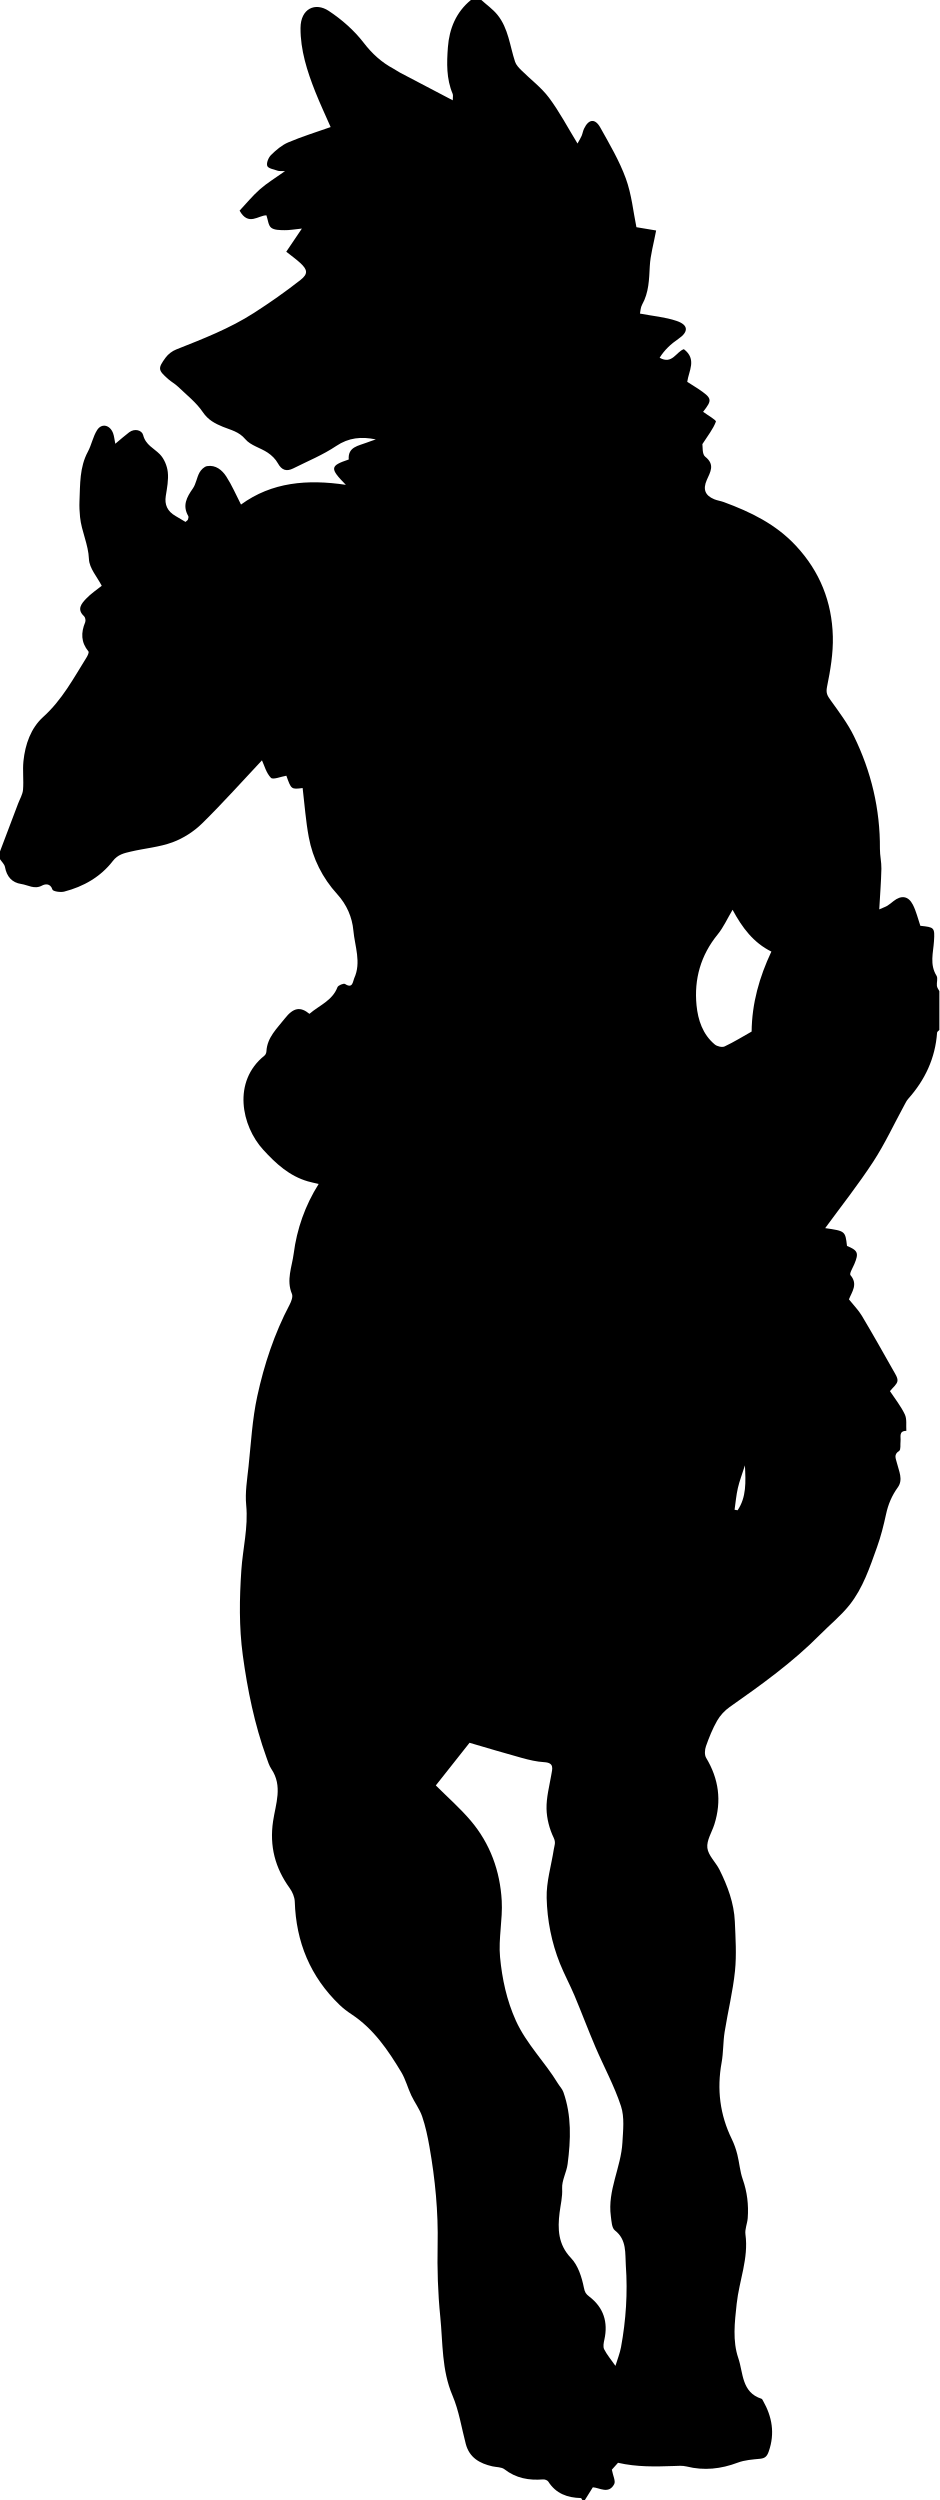
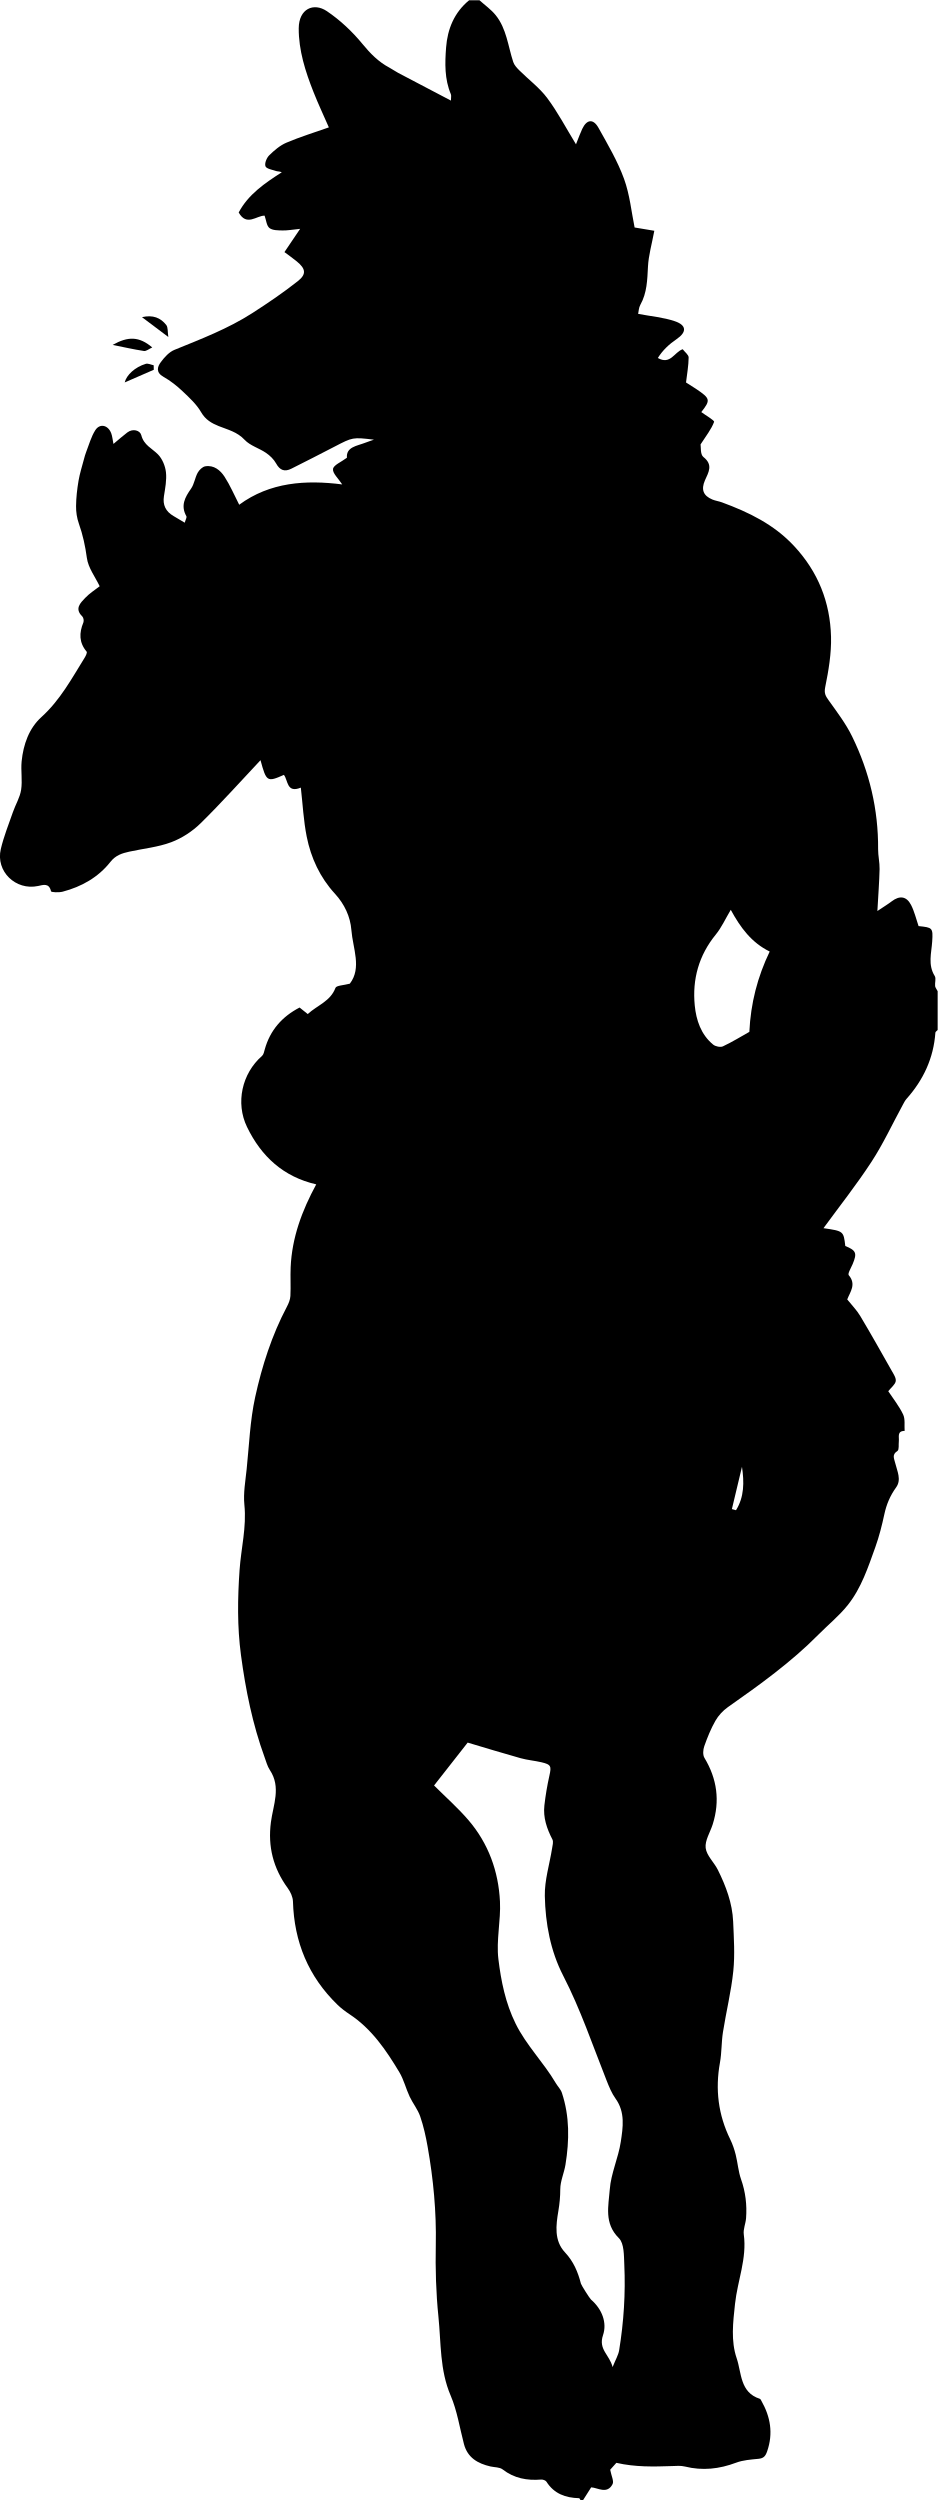
- <svg xmlns="http://www.w3.org/2000/svg" version="1.1" id="Layer_1" x="0px" y="0px" viewBox="0 0 363 966" style="enable-background:new 0 0 363 966;" xml:space="preserve">
+ <svg xmlns="http://www.w3.org/2000/svg" version="1.1" id="Layer_1" x="0px" y="0px" viewBox="0 0 362.31 966" style="enable-background:new 0 0 362.31 966;" xml:space="preserve">
  <g>
-     <path d="M226,966c-0.33,0-0.67,0-1,0c-0.18-0.26-0.35-0.74-0.54-0.75c-5.21-0.13-9.65-1.7-12.6-6.37   c-0.33-0.52-1.37-0.89-2.05-0.83c-5.43,0.42-10.41-0.44-14.88-3.92c-1.16-0.9-3.1-0.78-4.69-1.14c-4.9-1.12-8.86-3.35-10.26-8.64   c-1.65-6.28-2.63-12.84-5.15-18.75c-4.19-9.85-3.69-20.24-4.71-30.42c-0.93-9.2-1.21-18.52-1.02-27.78   c0.27-12.76-0.95-25.34-3.15-37.86c-0.7-3.97-1.53-7.95-2.83-11.75c-0.98-2.86-2.91-5.39-4.21-8.15c-1.38-2.93-2.19-6.18-3.84-8.93   c-5.13-8.53-10.69-16.75-19.24-22.39c-1.63-1.08-3.22-2.28-4.63-3.64c-11.3-10.88-16.81-24.26-17.3-39.88   c-0.06-1.77-0.9-3.75-1.96-5.22c-5.64-7.8-7.86-16.23-6.42-25.89c0.99-6.65,3.8-13.55-0.66-20.15c-0.89-1.32-1.36-2.96-1.91-4.49   c-4.6-12.79-7.3-25.97-9.13-39.44c-1.49-10.99-1.3-21.97-0.57-32.86c0.56-8.38,2.72-16.59,1.88-25.18   c-0.47-4.85,0.37-9.87,0.89-14.78c0.97-9.12,1.45-18.37,3.39-27.29c2.66-12.25,6.6-24.19,12.5-35.38c0.65-1.24,1.35-3.08,0.89-4.16   c-2.25-5.34,0.03-10.5,0.68-15.54c1.22-9.51,4.4-18.6,9.65-26.94c-1.61-0.38-2.89-0.63-4.14-0.99   c-7.17-2.07-12.38-6.86-17.28-12.22c-8.4-9.2-12-26.4,0.5-36.4c0.43-0.34,0.71-1.08,0.74-1.66c0.28-5.36,4.1-8.81,7.05-12.6   c3.44-4.41,6.12-4.68,9.57-1.86c3.74-3.27,8.85-5.06,10.83-10.3c0.27-0.72,2.39-1.58,2.92-1.24c3.02,1.97,3-1,3.55-2.22   c2.8-6.13,0.22-12.37-0.33-18.46c-0.46-5.07-2.53-9.96-6.27-14.06c-5.67-6.23-9.41-13.7-10.96-22c-1.17-6.25-1.61-12.64-2.37-18.97   c-4.4,0.55-4.4,0.55-6.29-4.76c-2.12,0.34-5.14,1.65-5.97,0.8c-1.83-1.87-2.56-4.83-3.46-6.75c-7.52,8-15.06,16.46-23.13,24.39   c-3.16,3.11-7.24,5.73-11.39,7.27c-5.13,1.9-10.8,2.34-16.18,3.61c-2.56,0.6-4.98,1.1-6.94,3.65c-4.73,6.13-11.31,9.88-18.78,11.81   c-1.43,0.37-4.33-0.09-4.54-0.79c-0.81-2.6-2.98-2.11-3.98-1.56c-2.96,1.61-5.43-0.2-8.04-0.59c-3.63-0.53-5.64-2.87-6.31-6.54   c-0.2-1.1-1.26-2.04-1.93-3.05c0-1,0-2,0-3c2.33-6.16,4.67-12.31,6.99-18.47c0.68-1.79,1.76-3.54,1.91-5.37   c0.3-3.66-0.21-7.4,0.16-11.05c0.67-6.48,2.85-12.76,7.65-17.09c7.27-6.56,11.72-14.93,16.74-22.99c0.43-0.69,1.01-1.95,0.73-2.3   c-2.92-3.54-2.94-7.25-1.26-11.29c0.26-0.63,0.04-1.88-0.44-2.32c-2.92-2.69-0.97-4.9,0.79-6.77c1.84-1.95,4.14-3.46,6.04-4.99   c-1.72-3.37-4.8-6.78-4.94-10.29c-0.23-5.76-2.89-10.76-3.44-16.28c-0.2-2.03-0.31-4.08-0.22-6.12c0.28-6.49-0.01-13.07,3.24-19.11   c1.43-2.66,1.97-5.84,3.57-8.36c1.76-2.77,4.97-2.02,6.17,1.19c0.42,1.13,0.51,2.38,0.86,4.09c2.11-1.75,3.68-3.17,5.36-4.43   c2.18-1.64,4.93-0.79,5.4,1.07c0.98,3.85,4.14,5.07,6.44,7.41c1.67,1.7,2.81,4.45,3.08,6.86c0.34,3.02-0.29,6.2-0.77,9.26   c-0.53,3.34,0.6,5.93,3.75,7.73c1.34,0.76,2.65,1.57,3.87,2.3c0.47-0.44,0.83-0.63,0.93-0.9c0.15-0.44,0.33-1.05,0.13-1.38   c-2.34-4.06-0.59-7.27,1.77-10.63c1.24-1.77,1.5-4.2,2.56-6.14c0.59-1.08,1.83-2.32,2.94-2.51c3.33-0.55,5.81,1.52,7.43,4.02   c2.16,3.33,3.73,7.04,5.68,10.83c11.92-8.7,25.67-9.83,40.52-7.62c-6.31-6.41-6.16-7.35,1.11-9.79c-0.37-4.92,3.75-5.26,7-6.54   c1.14-0.45,2.31-0.81,3.47-1.22c-5.6-1.16-10.49-0.69-15.29,2.53c-5.16,3.47-11.04,5.87-16.64,8.68c-2.58,1.29-4.44,0.7-5.92-1.99   c-0.89-1.61-2.37-3.07-3.92-4.1c-2.81-1.88-6.61-2.77-8.65-5.2c-2.49-2.97-5.61-3.54-8.71-4.81c-2.97-1.22-5.66-2.6-7.71-5.64   c-2.51-3.72-6.24-6.62-9.53-9.79c-1.17-1.13-2.65-1.92-3.87-3c-3.92-3.47-4.07-4.08-0.98-8.3c0.98-1.34,2.55-2.53,4.1-3.14   c10.31-4.09,20.68-8.1,30.05-14.13c6.17-3.97,12.2-8.2,17.97-12.73c3-2.35,2.72-3.96-0.09-6.55c-1.65-1.52-3.5-2.82-5.42-4.35   c2.06-3.06,3.87-5.73,6.04-8.95c-2.99,0.3-4.88,0.67-6.77,0.62c-1.75-0.04-3.89,0-5.1-0.96c-1.12-0.88-1.23-3.03-1.83-4.77   c-3.07-0.07-6.96,4.31-10.37-1.82c2.5-2.66,4.98-5.72,7.89-8.28c2.79-2.45,6.03-4.39,9.66-6.98c-1.54-0.08-2.25,0.04-2.85-0.17   c-1.44-0.5-3.65-0.86-4.01-1.84c-0.41-1.11,0.46-3.24,1.46-4.23c1.95-1.92,4.18-3.83,6.66-4.88c5.32-2.26,10.87-3.97,16.37-5.91   c-1.93-4.41-4.08-8.98-5.94-13.66c-3.14-7.92-5.76-16.11-5.7-24.64c0.05-7.5,5.7-10.03,10.89-6.6c5.03,3.32,9.82,7.52,13.48,12.28   c3.29,4.28,6.93,7.6,11.55,10.07c0.86,0.46,1.65,1.06,2.51,1.51c6.68,3.52,13.37,7.02,20.39,10.7c0-1.18,0.21-1.93-0.03-2.49   c-2.47-5.83-2.3-11.99-1.84-18.04c0.54-7.11,3.13-13.53,8.9-18.24c1.33,0,2.67,0,4,0c2.1,1.9,4.49,3.57,6.25,5.75   c4.24,5.25,4.77,11.98,6.8,18.12c0.4,1.21,1.43,2.3,2.37,3.24c3.58,3.57,7.76,6.67,10.75,10.67c4.05,5.42,7.22,11.5,11.01,17.69   c0.83-1.53,1.29-2.22,1.6-2.98c0.37-0.9,0.51-1.9,0.93-2.77c1.78-3.74,4.27-4.04,6.29-0.4c3.57,6.41,7.36,12.82,9.85,19.66   c2.25,6.17,2.88,12.94,4.09,18.82c2.47,0.41,5.31,0.89,7.62,1.27c-0.98,5.25-2.23,9.5-2.45,13.81c-0.27,5.13-0.35,10.15-2.95,14.8   c-0.64,1.14-0.65,2.64-0.85,3.5c4.98,0.95,9.77,1.34,14.18,2.84c4.59,1.56,4.66,4.21,0.68,6.92c-2.94,2-5.43,4.35-7.26,7.31   c4.87,2.73,6.35-2.29,9.36-3.32c5.12,3.89,1.89,8.38,1.31,12.62c1.37,0.87,2.75,1.71,4.1,2.61c5.57,3.75,5.67,4.32,2.03,8.97   c1.74,1.3,5.16,3.22,4.94,3.8c-1.06,2.85-3.07,5.34-5.22,8.69c0.17,0.92-0.15,3.88,1.08,4.85c3.9,3.08,1.97,5.94,0.61,9.04   c-1.55,3.56-0.66,5.93,2.86,7.4c1.19,0.5,2.52,0.66,3.74,1.11c10.36,3.82,20.05,8.5,27.83,16.85c9.31,9.99,13.94,21.73,14.29,35.05   c0.17,6.49-0.95,13.1-2.25,19.49c-0.49,2.42,0.16,3.45,1.36,5.13c3.22,4.5,6.62,8.98,9.03,13.91c6.7,13.69,10.16,28.23,10.05,43.55   c-0.02,2.57,0.63,5.14,0.57,7.71c-0.11,5.01-0.51,10.01-0.83,15.69c1.73-0.77,2.49-1.01,3.15-1.42c0.83-0.52,1.58-1.16,2.35-1.77   c3-2.38,5.72-2.05,7.48,1.36c1.31,2.55,1.96,5.43,2.9,8.17c5.36,0.57,5.62,0.59,5.27,5.95c-0.29,4.53-1.73,8.98,0.98,13.34   c0.6,0.96-0.01,2.62,0.15,3.94c0.08,0.7,0.62,1.35,0.95,2.02c0,5,0,10,0,15c-0.31,0.34-0.86,0.66-0.88,1.02   c-0.69,9.86-4.64,18.27-11.16,25.59c-0.64,0.72-1.06,1.63-1.53,2.49c-3.97,7.29-7.47,14.88-11.99,21.81   c-5.78,8.87-12.38,17.2-18.56,25.66c7.76,1.12,7.76,1.12,8.43,6.88c4.22,1.73,4.62,2.76,2.84,7c-0.61,1.45-2,3.71-1.5,4.29   c3.02,3.54,0.51,6.47-0.59,9.36c1.79,2.24,3.68,4.14,5.01,6.37c4.18,7,8.18,14.12,12.19,21.22c0.71,1.26,1.75,2.78,1.54,4   c-0.23,1.32-1.74,2.42-2.89,3.87c1.92,2.92,4.22,5.77,5.74,8.98c0.86,1.81,0.44,4.22,0.59,6.36c-3.03,0.03-2.06,2.32-2.24,3.96   c-0.15,1.3,0.17,3.33-0.53,3.78c-2.23,1.44-1.3,2.88-0.87,4.68c0.74,3.1,2.51,6.42,0.34,9.42c-2.3,3.18-3.72,6.56-4.54,10.37   c-0.93,4.29-2,8.58-3.48,12.7c-2.8,7.8-5.42,15.81-10.64,22.37c-3.34,4.2-7.61,7.65-11.41,11.49   c-10.56,10.68-22.7,19.37-34.93,27.97c-1.91,1.34-3.65,3.24-4.81,5.26c-1.77,3.1-3.12,6.47-4.31,9.84   c-0.48,1.35-0.62,3.36,0.05,4.49c4.91,8.15,6.06,16.67,3.19,25.73c-0.97,3.05-3.05,6.21-2.71,9.09c0.35,2.95,3.24,5.53,4.69,8.43   c3.14,6.31,5.62,12.9,5.93,20.02c0.27,6.36,0.7,12.8,0.06,19.1c-0.81,7.92-2.76,15.72-4.01,23.61c-0.61,3.89-0.46,7.91-1.16,11.78   c-1.87,10.34-0.67,20.18,3.96,29.63c0.92,1.88,1.61,3.91,2.12,5.94c0.79,3.14,1,6.47,2.07,9.5c1.74,4.93,2.32,9.92,1.94,15.05   c-0.16,2.11-1.16,4.28-0.88,6.29c1.27,9.26-2.43,17.86-3.39,26.82c-0.77,7.15-1.65,14.32,0.64,21.01   c1.92,5.6,1.21,13.21,8.95,15.67c0.26,0.08,0.44,0.49,0.6,0.78c3.51,6.19,4.63,12.59,2.22,19.53c-0.66,1.89-1.39,2.68-3.35,2.88   c-2.92,0.28-5.96,0.48-8.66,1.5c-6.5,2.45-12.98,3.16-19.75,1.48c-1.6-0.4-3.37-0.24-5.06-0.18c-7.06,0.24-14.12,0.42-21.44-1.25   c-0.84,0.94-1.92,2.14-2.38,2.66c0.45,2.41,1.51,4.41,0.92,5.56c-2.1,4.08-5.75,1.38-8.27,1.25   C227.93,962.96,226.96,964.48,226,966z M168.4,689.89c4.58,4.58,9.39,8.79,13.48,13.61c7.52,8.86,11.36,19.48,11.99,30.97   c0.4,7.22-1.31,14.59-0.65,21.76c0.78,8.37,2.57,16.73,6.11,24.55c4.08,9.01,11.2,15.96,16.26,24.29c0.68,1.11,1.67,2.1,2.09,3.29   c3.23,9.1,2.86,18.47,1.65,27.82c-0.41,3.2-2.29,6.35-2.12,9.45c0.18,3.3-0.61,6.24-0.99,9.36c-0.75,6.22-0.64,12.24,4.42,17.52   c2.73,2.85,4.17,7.4,4.97,11.43c0.37,1.84,0.76,2.44,2.09,3.46c5.51,4.21,7.33,9.85,5.83,16.62c-0.27,1.22-0.58,2.76-0.08,3.75   c1.07,2.12,2.66,3.97,4.36,6.4c0.8-2.63,1.72-4.89,2.15-7.23c1.92-10.43,2.61-21.01,1.86-31.55c-0.33-4.6,0.48-9.93-4.24-13.58   c-1.21-0.94-1.29-3.58-1.55-5.48c-1.35-9.92,3.94-18.82,4.47-28.43c0.26-4.7,0.86-9.78-0.55-14.08c-2.57-7.84-6.61-15.2-9.87-22.83   c-2.81-6.58-5.32-13.29-8.09-19.89c-1.76-4.18-3.94-8.19-5.63-12.4c-3.24-8.1-4.92-16.7-5.13-25.3   c-0.16-6.25,1.79-12.55,2.76-18.83c0.22-1.45,0.87-2.56-0.04-4.45c-1.65-3.41-2.69-7.42-2.77-11.2c-0.09-4.32,1.07-8.69,1.82-13.01   c0.43-2.48,1.28-4.78-2.73-5.01c-2.89-0.16-5.79-0.86-8.6-1.63c-6.72-1.84-13.38-3.86-20.24-5.86   C177.2,678.74,172.75,684.38,168.4,689.89z M298.06,367.69c-6.92-3.42-11.27-9.22-14.99-16.15c-2.08,3.49-3.54,6.8-5.74,9.5   c-6.58,8.05-9.18,17.32-8.19,27.41c0.55,5.65,2.38,11.26,7.07,15.15c0.89,0.74,2.82,1.19,3.78,0.74c3.67-1.73,7.13-3.88,10.44-5.74   C290.54,387.67,293.42,377.55,298.06,367.69z M287.84,566.21c-1.12,3.55-2.13,6.12-2.73,8.78c-0.63,2.75-0.87,5.58-1.27,8.38   c0.39,0.07,0.78,0.13,1.17,0.2C288.44,578.5,288.16,572.71,287.84,566.21z" />
+     <path d="M362.31,383c0,5,0,10,0,15c-0.31,0.34-0.86,0.66-0.88,1.02c-0.69,9.86-4.64,18.27-11.16,25.59   c-0.64,0.72-1.06,1.63-1.53,2.49c-3.97,7.29-7.47,14.88-11.99,21.81c-5.78,8.87-12.38,17.2-18.56,25.66   c7.76,1.12,7.76,1.12,8.43,6.88c4.22,1.73,4.62,2.76,2.84,7c-0.61,1.45-2,3.71-1.5,4.29c3.02,3.54,0.51,6.47-0.59,9.36   c1.79,2.24,3.68,4.14,5.01,6.37c4.18,7,8.18,14.12,12.19,21.22c0.71,1.26,1.75,2.78,1.54,4c-0.23,1.32-1.74,2.42-2.89,3.87   c1.92,2.92,4.22,5.77,5.74,8.98c0.86,1.81,0.44,4.22,0.59,6.36c-3.03,0.03-2.06,2.32-2.24,3.96c-0.15,1.3,0.17,3.33-0.53,3.78   c-2.23,1.44-1.3,2.88-0.87,4.68c0.74,3.1,2.51,6.42,0.34,9.42c-2.3,3.18-3.72,6.56-4.54,10.37c-0.93,4.29-2,8.58-3.48,12.7   c-2.8,7.8-5.41,15.81-10.64,22.37c-3.34,4.2-7.61,7.65-11.41,11.49c-10.56,10.68-22.7,19.37-34.93,27.97   c-1.91,1.34-3.65,3.24-4.81,5.26c-1.77,3.1-3.12,6.47-4.31,9.84c-0.48,1.35-0.62,3.36,0.06,4.49c4.91,8.15,6.06,16.67,3.19,25.73   c-0.97,3.05-3.05,6.21-2.71,9.09c0.35,2.95,3.24,5.53,4.69,8.43c3.14,6.31,5.62,12.9,5.93,20.02c0.27,6.36,0.7,12.8,0.06,19.1   c-0.81,7.92-2.76,15.72-4,23.61c-0.61,3.89-0.46,7.91-1.16,11.78c-1.87,10.34-0.67,20.18,3.96,29.63c0.92,1.88,1.61,3.91,2.12,5.94   c0.79,3.14,1,6.47,2.07,9.5c1.74,4.93,2.32,9.92,1.94,15.05c-0.16,2.11-1.16,4.28-0.88,6.29c1.27,9.26-2.43,17.86-3.39,26.82   c-0.77,7.15-1.65,14.32,0.64,21.01c1.92,5.6,1.22,13.21,8.95,15.67c0.26,0.08,0.44,0.49,0.6,0.78c3.51,6.19,4.63,12.59,2.22,19.53   c-0.66,1.89-1.39,2.68-3.35,2.88c-2.92,0.28-5.96,0.48-8.66,1.5c-6.5,2.45-12.98,3.16-19.75,1.48c-1.6-0.4-3.37-0.24-5.06-0.18   c-7.06,0.24-14.12,0.42-21.44-1.25c-0.84,0.94-1.92,2.14-2.38,2.66c0.45,2.42,1.51,4.42,0.92,5.56c-2.1,4.07-5.75,1.38-8.27,1.25   c-1.2,1.89-2.16,3.41-3.13,4.93c-0.33,0-0.67,0-1,0c-0.18-0.26-0.35-0.74-0.54-0.74c-5.22-0.13-9.66-1.7-12.61-6.37   c-0.33-0.52-1.38-0.88-2.05-0.83c-5.44,0.44-10.42-0.46-14.89-3.92c-1.16-0.9-3.11-0.78-4.69-1.14c-4.9-1.13-8.86-3.37-10.25-8.66   c-1.65-6.28-2.62-12.86-5.15-18.76c-4.22-9.85-3.67-20.25-4.71-30.44c-0.94-9.21-1.21-18.53-1.02-27.79   c0.26-12.77-0.94-25.36-3.15-37.88c-0.7-3.96-1.57-7.94-2.88-11.73c-0.93-2.71-2.86-5.06-4.09-7.69c-1.44-3.08-2.24-6.51-3.97-9.39   c-5.12-8.54-10.69-16.76-19.24-22.4c-1.63-1.08-3.23-2.28-4.63-3.64c-11.26-10.91-16.78-24.3-17.23-39.92   c-0.05-1.76-0.96-3.73-2.03-5.19c-5.58-7.66-7.73-16.01-6.49-25.46c0.87-6.67,4.02-13.49-0.41-20.15   c-0.97-1.46-1.42-3.28-2.04-4.96c-4.65-12.78-7.32-25.97-9.12-39.46c-1.47-11-1.3-21.98-0.54-32.87c0.58-8.38,2.75-16.6,1.86-25.19   c-0.46-4.52,0.41-9.2,0.88-13.79c0.96-9.3,1.3-18.75,3.29-27.83c2.64-12.07,6.44-23.91,12.27-34.95c0.67-1.27,1.27-2.73,1.34-4.13   c0.19-3.68-0.06-7.38,0.1-11.06c0.49-11.48,4.38-21.93,9.88-32.06c-12.65-2.91-21.23-10.76-26.75-22.2   c-4.48-9.28-1.98-20.64,5.82-27.45c0.6-0.53,0.79-1.6,1.03-2.46c2.07-7.48,6.74-12.73,13.47-16.22c1.2,0.95,2.18,1.74,3.15,2.52   c3.7-3.41,8.78-4.92,10.71-10.11c0.36-0.96,3.2-0.99,5.56-1.63c4.68-6.12,1.15-13.61,0.59-20.75c-0.4-5.12-2.63-9.96-6.36-14.02   c-5.74-6.24-9.26-13.81-10.9-22.05c-1.23-6.18-1.54-12.54-2.27-18.93c-5.54,2.27-4.89-2.85-6.54-4.93   c-6.48,2.88-6.78,2.67-9.04-5.67c-7.57,8.04-15.1,16.48-23.16,24.39c-3.17,3.11-7.22,5.76-11.36,7.31   c-5.13,1.92-10.77,2.45-16.18,3.64c-2.79,0.61-5.28,1.39-7.3,3.96c-4.7,5.96-11.13,9.58-18.43,11.5c-1.46,0.39-4.42,0.26-4.51-0.14   c-0.77-3.34-3.02-2.47-5.02-2.05c-8.65,1.84-16.43-5.66-14.39-14.27c1.15-4.87,3.04-9.57,4.69-14.31c1-2.88,2.7-5.61,3.16-8.56   c0.56-3.6-0.16-7.39,0.2-11.04c0.65-6.49,2.85-12.76,7.64-17.09c7.26-6.57,11.73-14.92,16.74-22.99c0.43-0.69,1.02-1.96,0.74-2.29   c-2.98-3.53-2.93-7.25-1.26-11.29c0.26-0.63,0.05-1.87-0.43-2.33c-3.06-2.97-0.75-5.17,1.11-7.13c1.73-1.83,3.94-3.2,5.62-4.52   c-1.73-3.61-4.44-7.12-4.95-10.92c-0.62-4.61-1.56-8.96-3.1-13.3c-0.75-2.12-1.11-4.49-1.08-6.74c0.03-3.27,0.41-6.55,0.95-9.78   c0.48-2.84,1.37-5.6,2.11-8.4c0.24-0.93,0.5-1.86,0.85-2.75c1.11-2.83,1.91-5.87,3.51-8.39c1.76-2.77,4.97-2.03,6.17,1.18   c0.42,1.13,0.51,2.38,0.86,4.1c2.11-1.75,3.68-3.17,5.36-4.43c2.17-1.64,4.93-0.8,5.4,1.07c0.98,3.85,4.14,5.07,6.44,7.41   c1.67,1.7,2.81,4.46,3.08,6.86c0.34,3.02-0.29,6.2-0.77,9.26c-0.53,3.34,0.6,5.93,3.76,7.73c1.34,0.76,2.65,1.57,4.27,2.54   c0.3-1.11,0.89-2.05,0.63-2.51c-2.29-4.1-0.55-7.29,1.81-10.64c1.24-1.77,1.5-4.2,2.56-6.14c0.59-1.08,1.84-2.32,2.95-2.5   c3.33-0.55,5.81,1.53,7.43,4.02c2.16,3.33,3.73,7.04,5.67,10.83c11.88-8.75,25.73-9.64,39.8-7.85c-1.5-2.32-3.79-4.33-3.55-5.97   c0.21-1.52,3.14-2.66,5.37-4.34c-0.33-4.18,3.79-4.52,7.04-5.78c1.12-0.44,2.27-0.8,3.41-1.2c-8.24-0.98-8.22-0.95-15.17,2.66   c-5.55,2.89-11.14,5.73-16.73,8.54c-2.6,1.31-4.44,0.67-5.91-2.01c-0.89-1.61-2.38-3.05-3.92-4.1c-2.66-1.82-6.12-2.76-8.23-5.02   c-2.88-3.09-6.49-3.91-10.05-5.33c-2.66-1.07-5.1-2.44-6.76-5.33c-1.76-3.06-4.54-5.62-7.16-8.1c-2.24-2.12-4.73-4.09-7.41-5.6   c-2.97-1.68-2.42-3.8-1-5.7c1.39-1.87,3.19-3.88,5.26-4.72c10.27-4.19,20.66-8.15,30.03-14.17c6.04-3.88,11.99-7.93,17.62-12.37   c3.44-2.71,3.05-4.81-0.38-7.62c-1.48-1.21-3.05-2.32-4.78-3.61c2.08-3.08,3.88-5.76,6.06-8.98c-2.96,0.29-4.85,0.66-6.74,0.62   c-1.75-0.04-3.89,0.01-5.11-0.94c-1.12-0.87-1.25-3.02-1.88-4.78c-3.03-0.09-6.92,4.3-10.01-1.23   c3.71-6.99,10.11-11.33,16.66-15.54c-0.97-0.39-1.68-0.28-2.28-0.49c-1.44-0.5-3.66-0.84-4.03-1.82c-0.42-1.1,0.44-3.25,1.44-4.23   c1.95-1.92,4.18-3.84,6.66-4.89c5.32-2.26,10.88-3.96,16.39-5.91c-1.92-4.4-4.08-8.97-5.93-13.66c-3.14-7.92-5.76-16.11-5.71-24.64   c0.05-7.53,5.75-10.06,10.87-6.61c5.13,3.46,9.83,7.89,13.76,12.68c3.06,3.73,6.21,6.93,10.42,9.16c1.15,0.61,2.21,1.4,3.37,2.01   c6.68,3.53,13.37,7.02,20.39,10.71c0-1.18,0.2-1.93-0.03-2.48c-2.47-5.83-2.3-11.99-1.84-18.04c0.54-7.12,3.14-13.53,8.9-18.25   c1.33,0,2.67,0,4,0c2.1,1.9,4.49,3.57,6.25,5.75c4.24,5.25,4.77,11.98,6.8,18.12c0.4,1.21,1.43,2.3,2.37,3.24   c3.58,3.57,7.76,6.67,10.75,10.67c4.05,5.42,7.22,11.5,11.12,17.88c1.06-2.64,1.65-4.33,2.41-5.94c1.77-3.74,4.27-4.04,6.3-0.4   c3.57,6.41,7.36,12.82,9.85,19.66c2.25,6.17,2.88,12.94,4.09,18.82c2.47,0.41,5.31,0.89,7.62,1.27c-0.98,5.25-2.23,9.5-2.45,13.81   c-0.27,5.13-0.35,10.15-2.95,14.8c-0.64,1.14-0.65,2.64-0.85,3.5c4.98,0.95,9.77,1.34,14.18,2.84c4.59,1.56,4.65,4.21,0.68,6.92   c-2.94,2-5.43,4.35-7.25,7.29c4.88,2.77,6.34-2.28,9.6-3.39c0.86,1.13,2.31,2.17,2.3,3.19c-0.03,3.19-0.62,6.37-1.01,9.66   c1.14,0.73,2.52,1.57,3.87,2.47c5.57,3.75,5.67,4.32,2.03,8.97c1.74,1.3,5.16,3.22,4.94,3.8c-1.06,2.85-3.07,5.34-5.22,8.69   c0.17,0.92-0.15,3.88,1.08,4.85c3.9,3.08,1.97,5.94,0.61,9.04c-1.55,3.56-0.66,5.93,2.86,7.4c1.19,0.5,2.52,0.66,3.74,1.11   c10.36,3.82,20.05,8.5,27.83,16.85c9.31,9.99,13.94,21.73,14.29,35.05c0.17,6.49-0.95,13.1-2.25,19.49   c-0.49,2.42,0.16,3.45,1.36,5.13c3.22,4.5,6.62,8.98,9.03,13.91c6.7,13.69,10.16,28.23,10.05,43.55c-0.02,2.57,0.63,5.14,0.57,7.71   c-0.11,5.01-0.51,10.01-0.85,16.21c2.64-1.77,4.14-2.67,5.52-3.73c3.04-2.33,5.73-2.04,7.49,1.38c1.31,2.55,1.96,5.43,2.9,8.17   c5.36,0.57,5.62,0.59,5.27,5.95c-0.29,4.53-1.73,8.98,0.98,13.34c0.6,0.96-0.01,2.62,0.15,3.94   C361.45,381.68,361.98,382.33,362.31,383z M167.72,689.91c4.45,4.45,9.23,8.65,13.33,13.44c7.68,8.98,11.57,19.73,12.14,31.41   c0.36,7.39-1.49,14.96-0.61,22.25c1.02,8.47,2.74,16.99,6.64,24.9c4.14,8.42,10.85,15.02,15.54,23.01   c0.74,1.26,1.89,2.37,2.34,3.71c3.04,9.12,2.91,18.44,1.4,27.79c-0.52,3.2-2,6.34-2.01,9.51c-0.01,2.88-0.26,5.56-0.74,8.4   c-0.92,5.51-1.71,11.44,2.57,16c3.3,3.52,5,7.59,6.15,12.07c0.16,0.61,3.38,5.71,3.9,6.16c4.25,3.69,6.27,8.9,4.63,13.76   c-1.87,5.53,2.53,7.57,3.71,12.32c1.14-2.87,2.22-4.62,2.53-6.5c1.78-10.95,2.5-21.99,1.99-33.06c-0.16-3.52-0.02-8.21-2.09-10.26   c-5.82-5.74-3.99-12.51-3.53-18.77c0.45-6.22,3.32-12.22,4.26-18.45c0.84-5.57,1.77-11.42-2-16.67c-1.51-2.1-2.52-4.59-3.48-7.02   c-5.39-13.6-10.05-27.46-16.79-40.54c-4.89-9.5-6.87-20.15-7.08-30.78c-0.12-6.09,1.83-12.21,2.8-18.33c0.18-1.16,0.6-2.6,0.13-3.5   c-2.15-4.15-3.63-8.44-3.1-13.14c0.44-3.86,1.09-7.72,1.94-11.52c0.82-3.63,0.64-4.29-3.02-5.15c-2.69-0.63-5.48-0.85-8.13-1.59   c-6.84-1.91-13.63-4-20.43-6.02C176.34,678.93,171.91,684.57,167.72,689.91z M282.37,351.55c-2.09,3.51-3.56,6.82-5.77,9.53   c-6.59,8.06-9.14,17.34-8.15,27.42c0.55,5.65,2.39,11.26,7.11,15.13c0.89,0.73,2.81,1.13,3.78,0.68c3.67-1.73,7.14-3.88,10.21-5.6   c0.52-11.02,3.13-21.2,7.86-31.04C290.42,364.27,286.1,358.43,282.37,351.55z M282.8,583.11c0.53,0.15,1.06,0.29,1.59,0.44   c3.21-5.13,3.18-10.87,2.31-16.78C285.4,572.21,284.1,577.66,282.8,583.11z" />
+     <path d="M43.53,133.27c5.96-3.38,10.26-3.3,15.3,0.98c-1.28,0.58-2.33,1.51-3.22,1.37C51.5,134.99,47.43,134.05,43.53,133.27z" />
+     <path d="M59.42,142.88c-3.75,1.63-7.51,3.27-11.23,4.89c0.67-2.85,3.97-5.93,8.13-7.18c0.89-0.26,2.03,0.34,3.06,0.55   C59.39,141.72,59.4,142.3,59.42,142.88z" />
+     <path d="M54.86,122.55c4.24-0.98,7.19,0.24,9.38,3.03c0.72,0.92,0.49,2.59,0.8,4.63C61.26,127.37,58.41,125.22,54.86,122.55z" />
  </g>
</svg>
